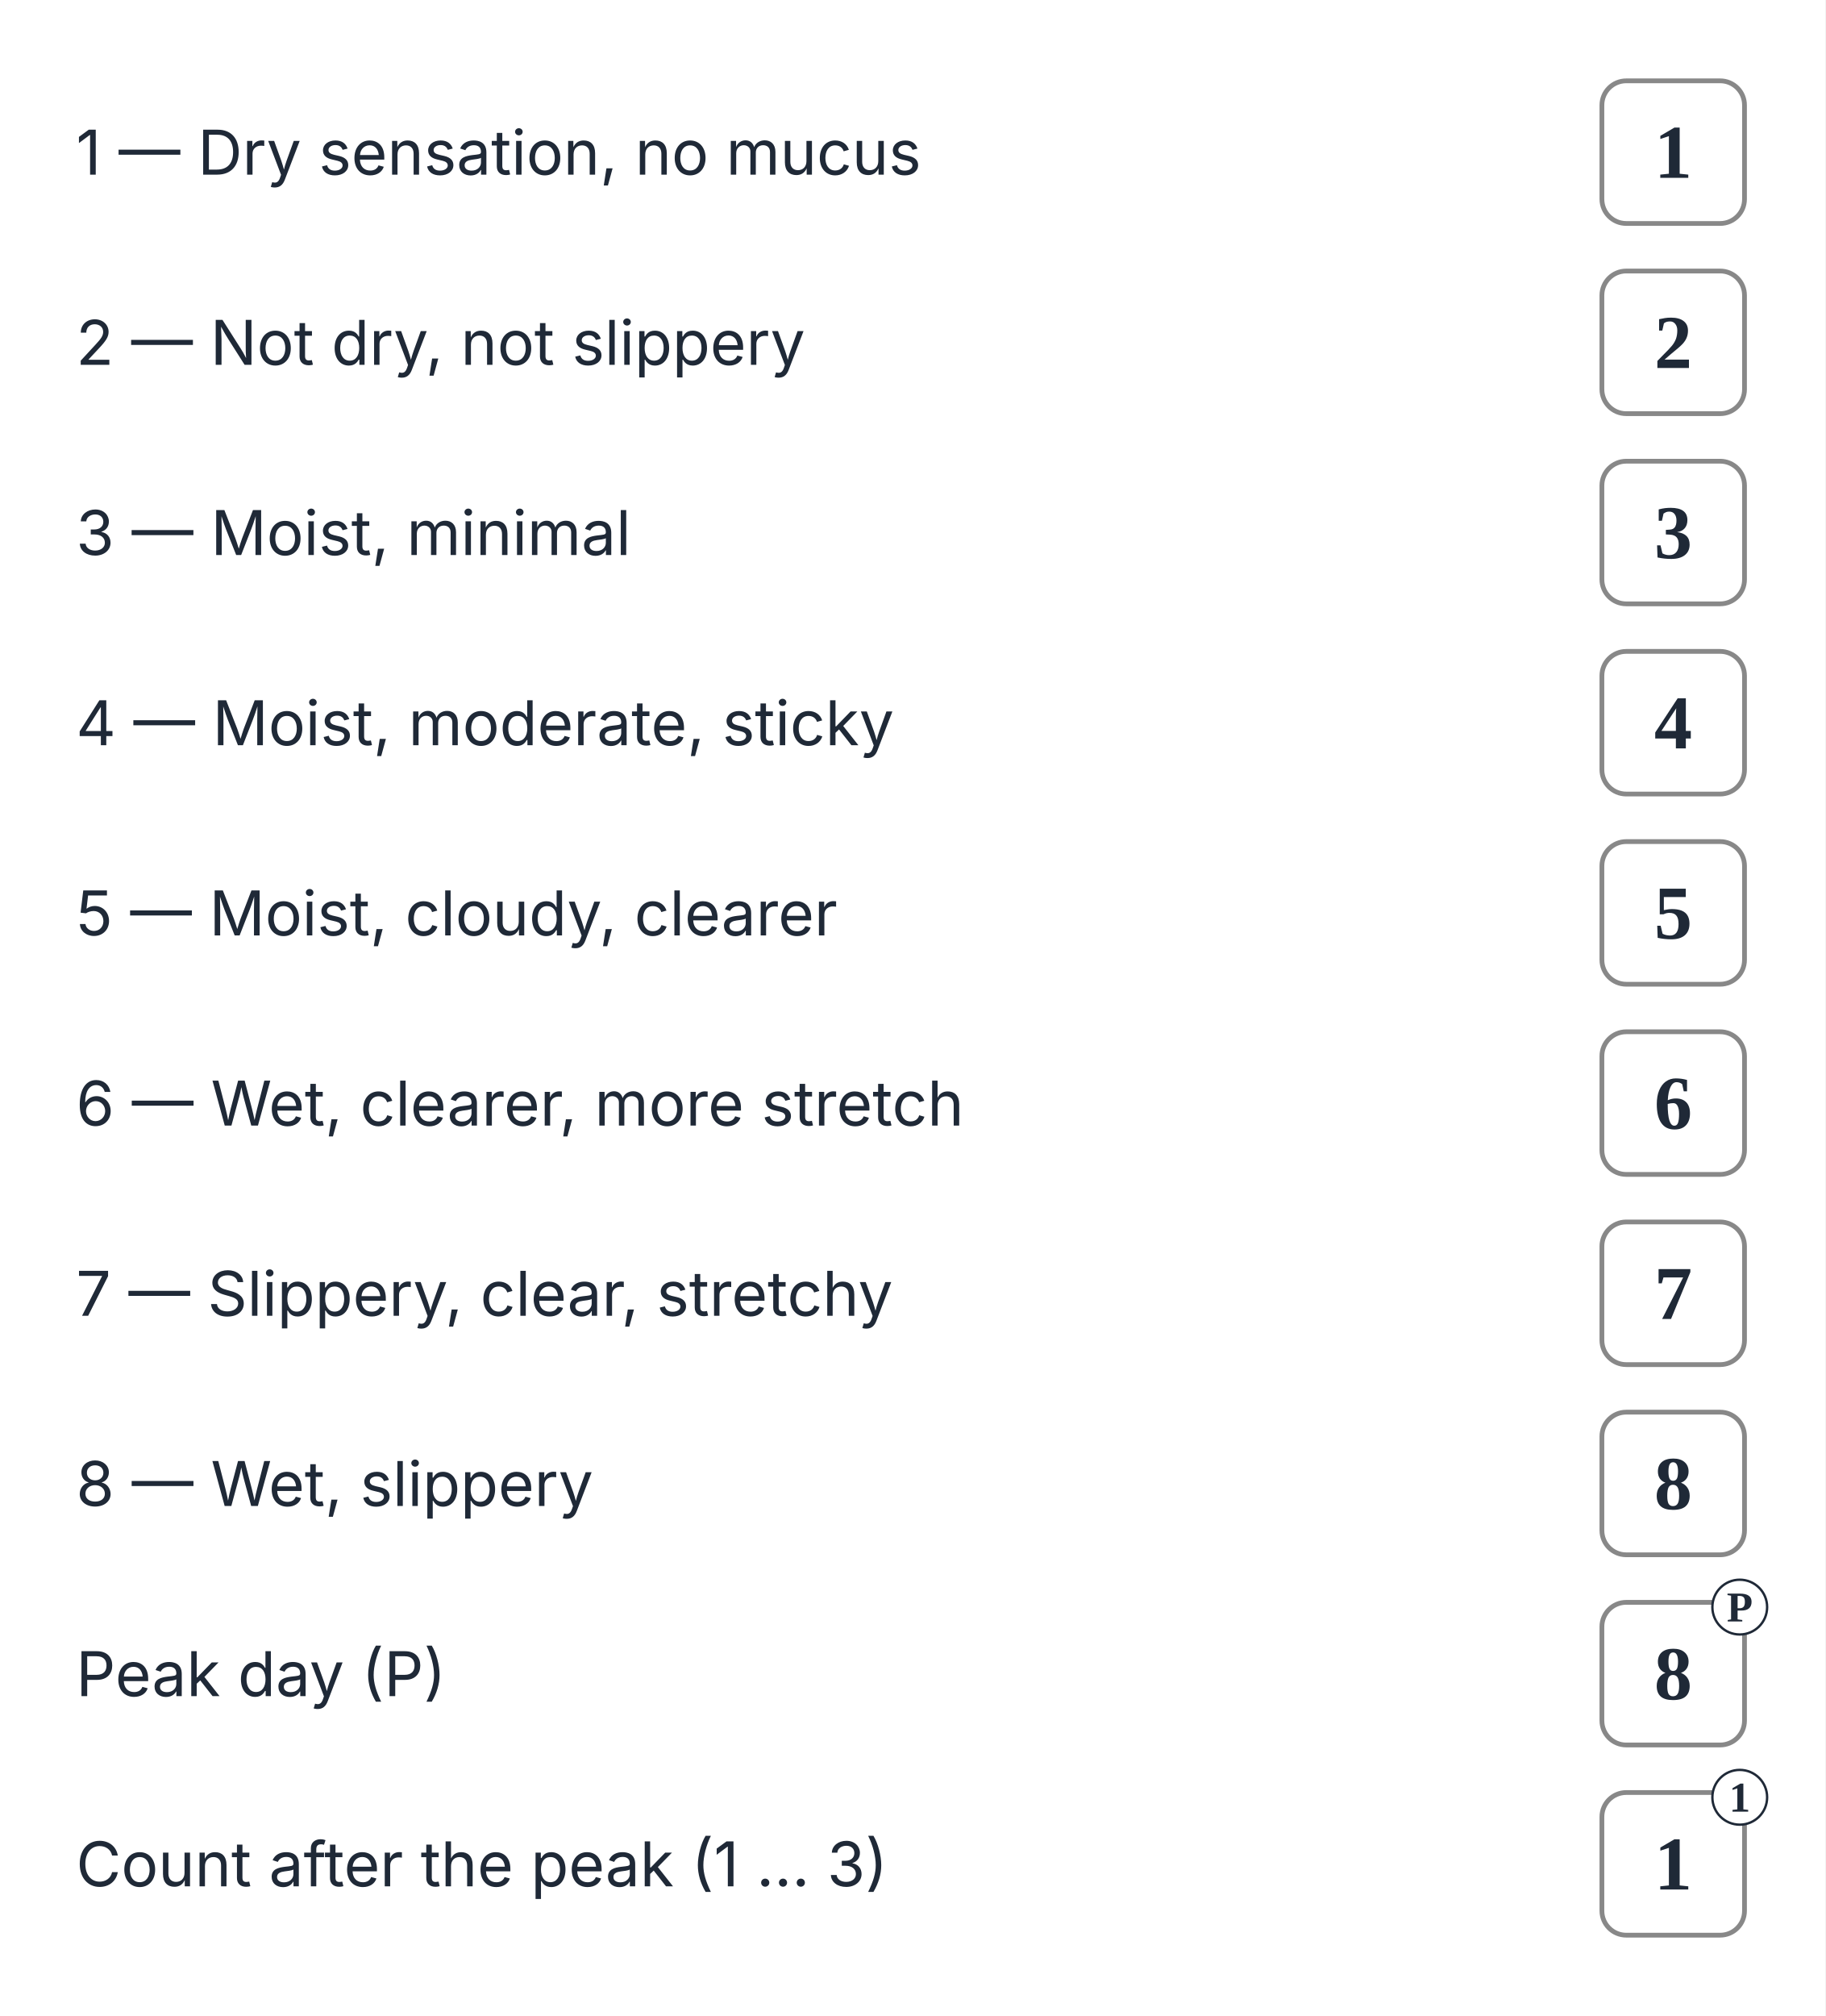
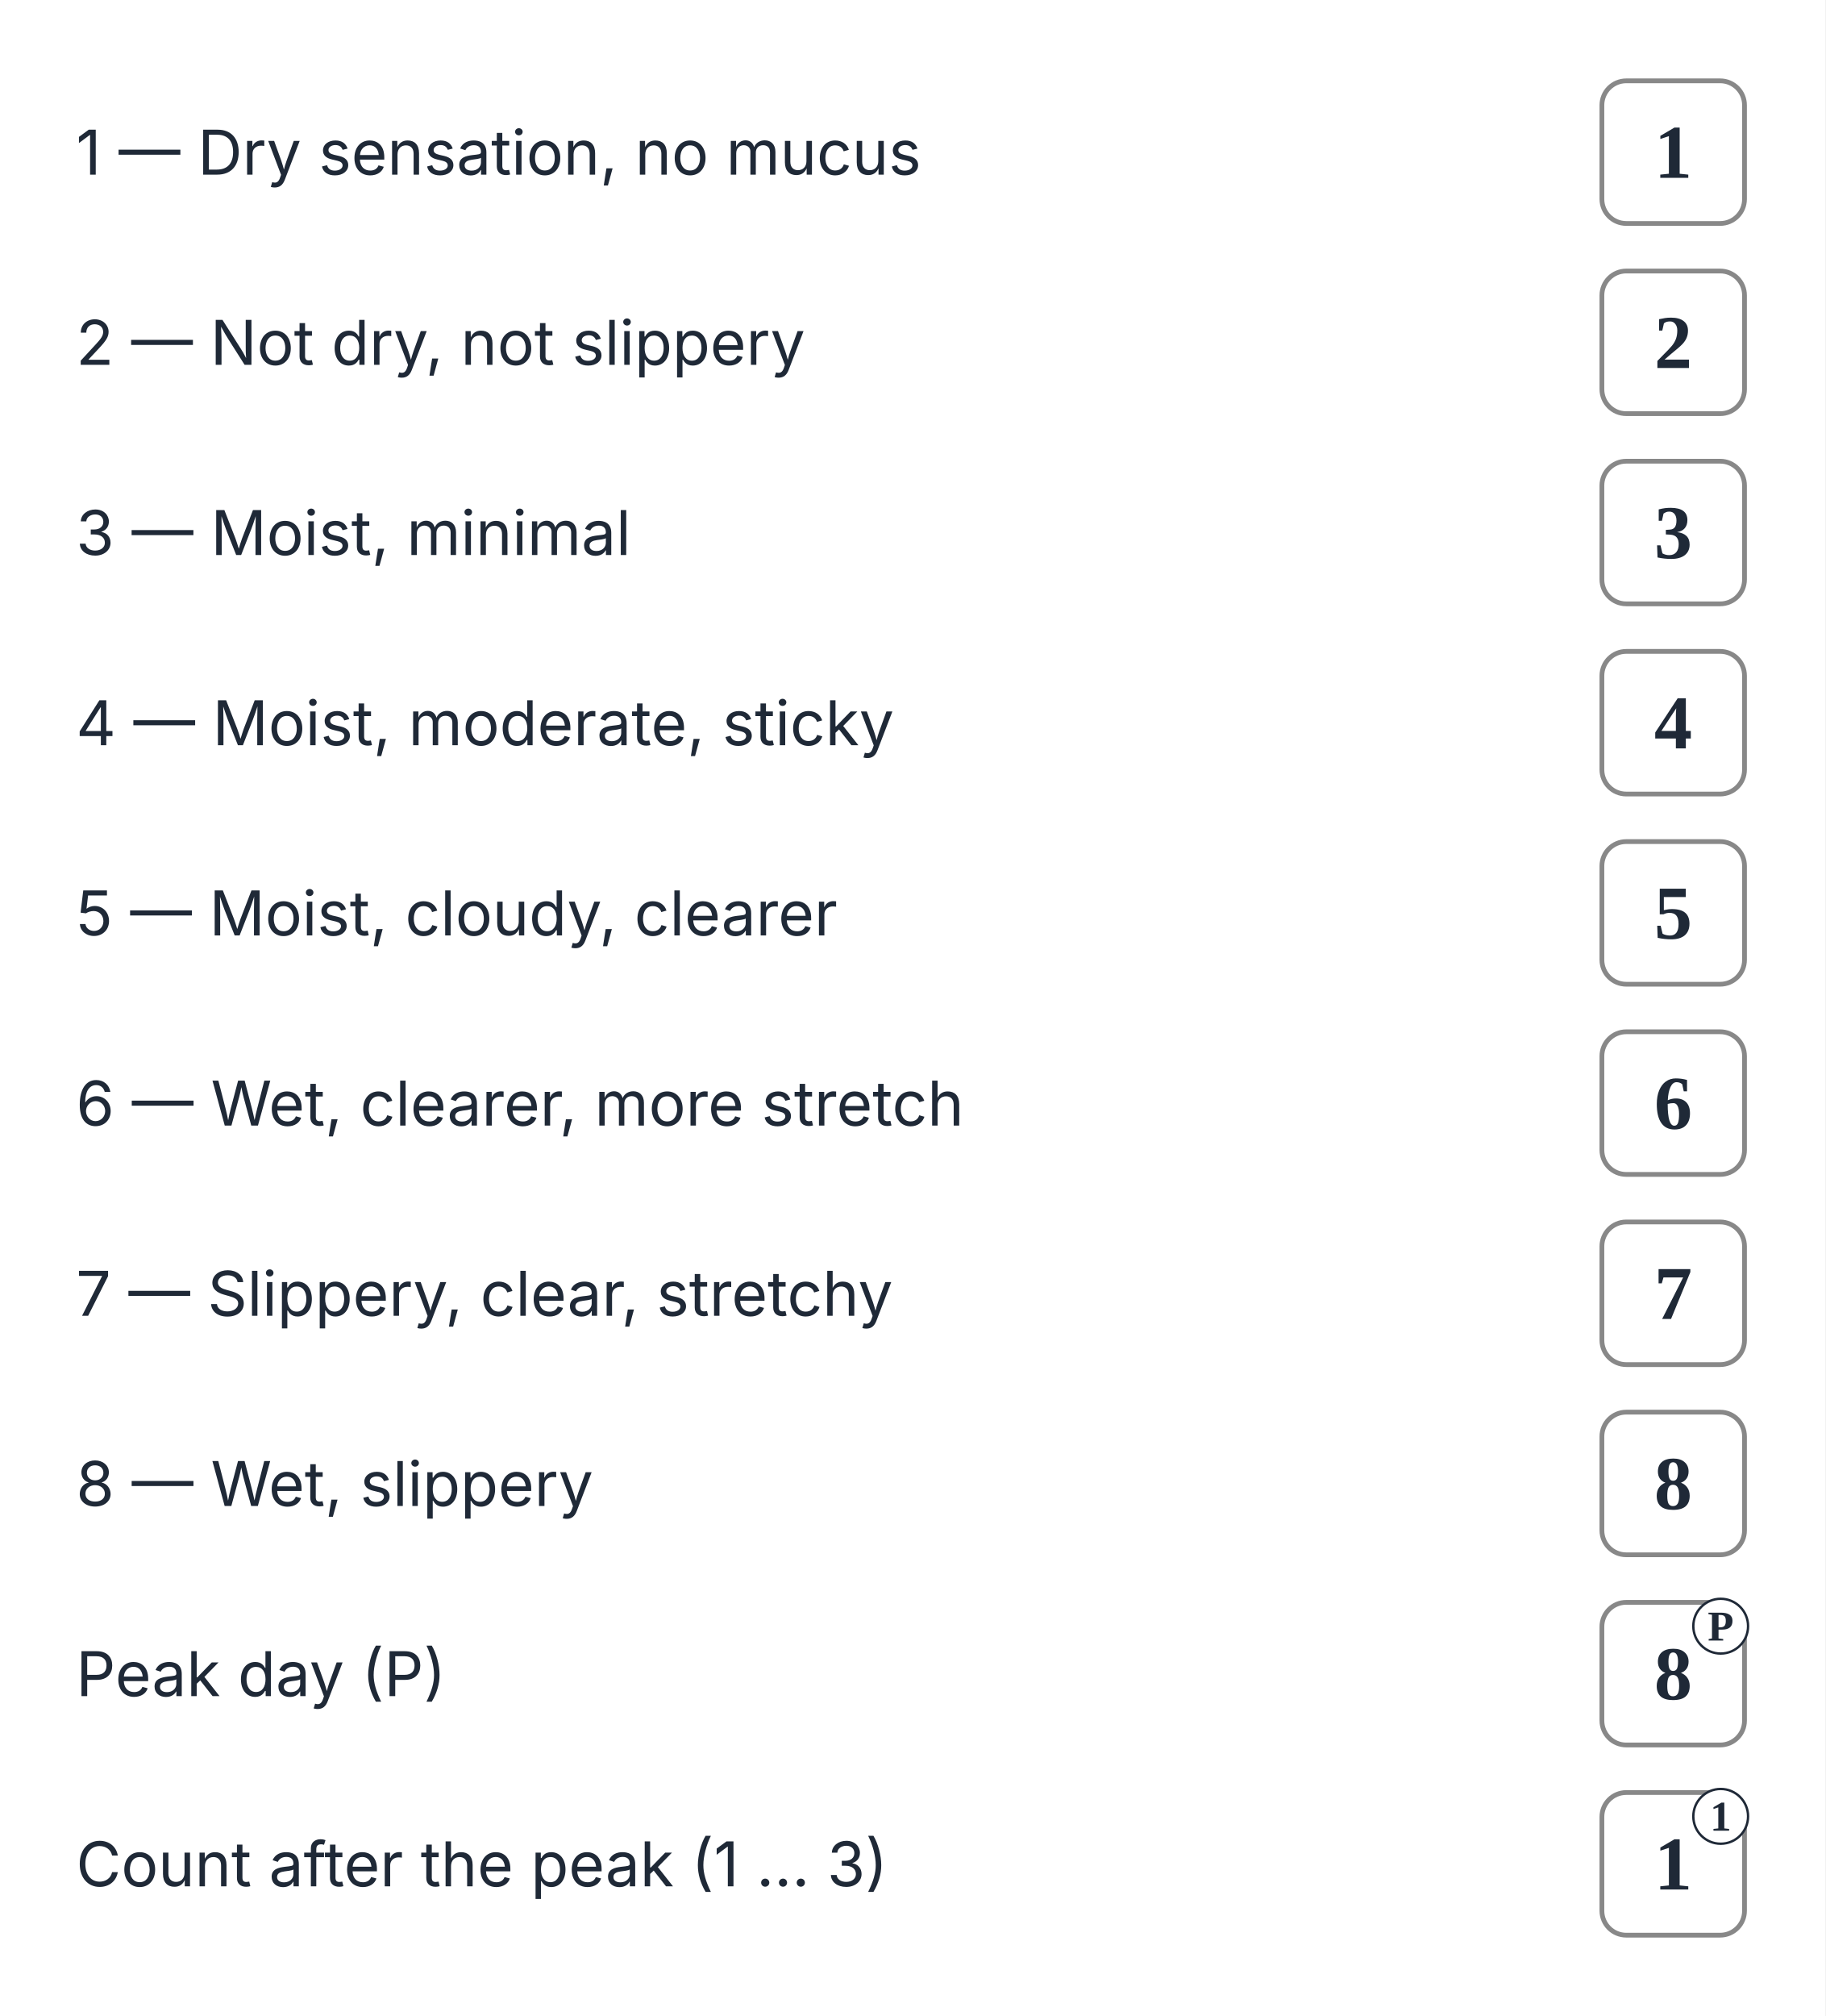
<svg xmlns="http://www.w3.org/2000/svg" width="384" height="424" viewBox="0 0 384 424" role="img" aria-label="marquette — visual vocabulary">
  <rect x="0" y="0" width="384" height="424" fill="#ffffff" />
  <g transform="translate(336, 16)">
    <rect x="1" y="1" width="30" height="30" rx="5.12" ry="5.12" fill="#FFFFFF" stroke="#888" stroke-width="1" />
    <text x="16" y="16" text-anchor="middle" dominant-baseline="central" font-size="16" font-weight="700" fill="#1f2937">1</text>
  </g>
  <text x="16" y="32" font-size="13" dominant-baseline="central" fill="#1f2937" font-family="system-ui, -apple-system, sans-serif">1 — Dry sensation, no mucus</text>
  <g transform="translate(336, 56)">
    <rect x="1" y="1" width="30" height="30" rx="5.12" ry="5.12" fill="#FFFFFF" stroke="#888" stroke-width="1" />
    <text x="16" y="16" text-anchor="middle" dominant-baseline="central" font-size="16" font-weight="700" fill="#1f2937">2</text>
  </g>
  <text x="16" y="72" font-size="13" dominant-baseline="central" fill="#1f2937" font-family="system-ui, -apple-system, sans-serif">2 — Not dry, not slippery</text>
  <g transform="translate(336, 96)">
    <rect x="1" y="1" width="30" height="30" rx="5.12" ry="5.12" fill="#FFFFFF" stroke="#888" stroke-width="1" />
    <text x="16" y="16" text-anchor="middle" dominant-baseline="central" font-size="16" font-weight="700" fill="#1f2937">3</text>
  </g>
  <text x="16" y="112" font-size="13" dominant-baseline="central" fill="#1f2937" font-family="system-ui, -apple-system, sans-serif">3 — Moist, minimal</text>
  <g transform="translate(336, 136)">
    <rect x="1" y="1" width="30" height="30" rx="5.12" ry="5.12" fill="#FFFFFF" stroke="#888" stroke-width="1" />
    <text x="16" y="16" text-anchor="middle" dominant-baseline="central" font-size="16" font-weight="700" fill="#1f2937">4</text>
  </g>
  <text x="16" y="152" font-size="13" dominant-baseline="central" fill="#1f2937" font-family="system-ui, -apple-system, sans-serif">4 — Moist, moderate, sticky</text>
  <g transform="translate(336, 176)">
    <rect x="1" y="1" width="30" height="30" rx="5.12" ry="5.12" fill="#FFFFFF" stroke="#888" stroke-width="1" />
    <text x="16" y="16" text-anchor="middle" dominant-baseline="central" font-size="16" font-weight="700" fill="#1f2937">5</text>
  </g>
  <text x="16" y="192" font-size="13" dominant-baseline="central" fill="#1f2937" font-family="system-ui, -apple-system, sans-serif">5 — Moist, cloudy, clearer</text>
  <g transform="translate(336, 216)">
    <rect x="1" y="1" width="30" height="30" rx="5.12" ry="5.12" fill="#FFFFFF" stroke="#888" stroke-width="1" />
    <text x="16" y="16" text-anchor="middle" dominant-baseline="central" font-size="16" font-weight="700" fill="#1f2937">6</text>
  </g>
  <text x="16" y="232" font-size="13" dominant-baseline="central" fill="#1f2937" font-family="system-ui, -apple-system, sans-serif">6 — Wet, clearer, more stretch</text>
  <g transform="translate(336, 256)">
    <rect x="1" y="1" width="30" height="30" rx="5.12" ry="5.12" fill="#FFFFFF" stroke="#888" stroke-width="1" />
    <text x="16" y="16" text-anchor="middle" dominant-baseline="central" font-size="16" font-weight="700" fill="#1f2937">7</text>
  </g>
  <text x="16" y="272" font-size="13" dominant-baseline="central" fill="#1f2937" font-family="system-ui, -apple-system, sans-serif">7 — Slippery, clear, stretchy</text>
  <g transform="translate(336, 296)">
    <rect x="1" y="1" width="30" height="30" rx="5.12" ry="5.12" fill="#FFFFFF" stroke="#888" stroke-width="1" />
    <text x="16" y="16" text-anchor="middle" dominant-baseline="central" font-size="16" font-weight="700" fill="#1f2937">8</text>
  </g>
  <text x="16" y="312" font-size="13" dominant-baseline="central" fill="#1f2937" font-family="system-ui, -apple-system, sans-serif">8 — Wet, slippery</text>
  <g transform="translate(336, 336)">
    <rect x="1" y="1" width="30" height="30" rx="5.12" ry="5.12" fill="#FFFFFF" stroke="#888" stroke-width="1" />
    <text x="16" y="16" text-anchor="middle" dominant-baseline="central" font-size="16" font-weight="700" fill="#1f2937">8</text>
    <g>
-       <circle cx="30" cy="2" r="5.76" fill="#fff" stroke="#1f2937" stroke-width="0.5" />
-       <text x="30" y="2" text-anchor="middle" dominant-baseline="central" font-size="8.96" font-weight="700" fill="#1f2937">P</text>
+       <circle cx="25.99" cy="6.01" r="5.76" fill="#fff" stroke="#1f2937" stroke-width="0.5" />
+       <text x="25.99" y="6.01" text-anchor="middle" dominant-baseline="central" font-size="8.96" font-weight="700" fill="#1f2937">P</text>
    </g>
  </g>
  <text x="16" y="352" font-size="13" dominant-baseline="central" fill="#1f2937" font-family="system-ui, -apple-system, sans-serif">Peak day (P)</text>
  <g transform="translate(336, 376)">
    <rect x="1" y="1" width="30" height="30" rx="5.12" ry="5.12" fill="#FFFFFF" stroke="#888" stroke-width="1" />
    <text x="16" y="16" text-anchor="middle" dominant-baseline="central" font-size="16" font-weight="700" fill="#1f2937">1</text>
    <g>
-       <circle cx="30" cy="2" r="5.76" fill="#fff" stroke="#1f2937" stroke-width="0.5" />
-       <text x="30" y="2" text-anchor="middle" dominant-baseline="central" font-size="8.96" font-weight="700" fill="#1f2937">1</text>
+       <circle cx="25.99" cy="6.01" r="5.76" fill="#fff" stroke="#1f2937" stroke-width="0.5" />
+       <text x="25.99" y="6.01" text-anchor="middle" dominant-baseline="central" font-size="8.96" font-weight="700" fill="#1f2937">1</text>
    </g>
  </g>
  <text x="16" y="392" font-size="13" dominant-baseline="central" fill="#1f2937" font-family="system-ui, -apple-system, sans-serif">Count after the peak (1 … 3)</text>
</svg>
